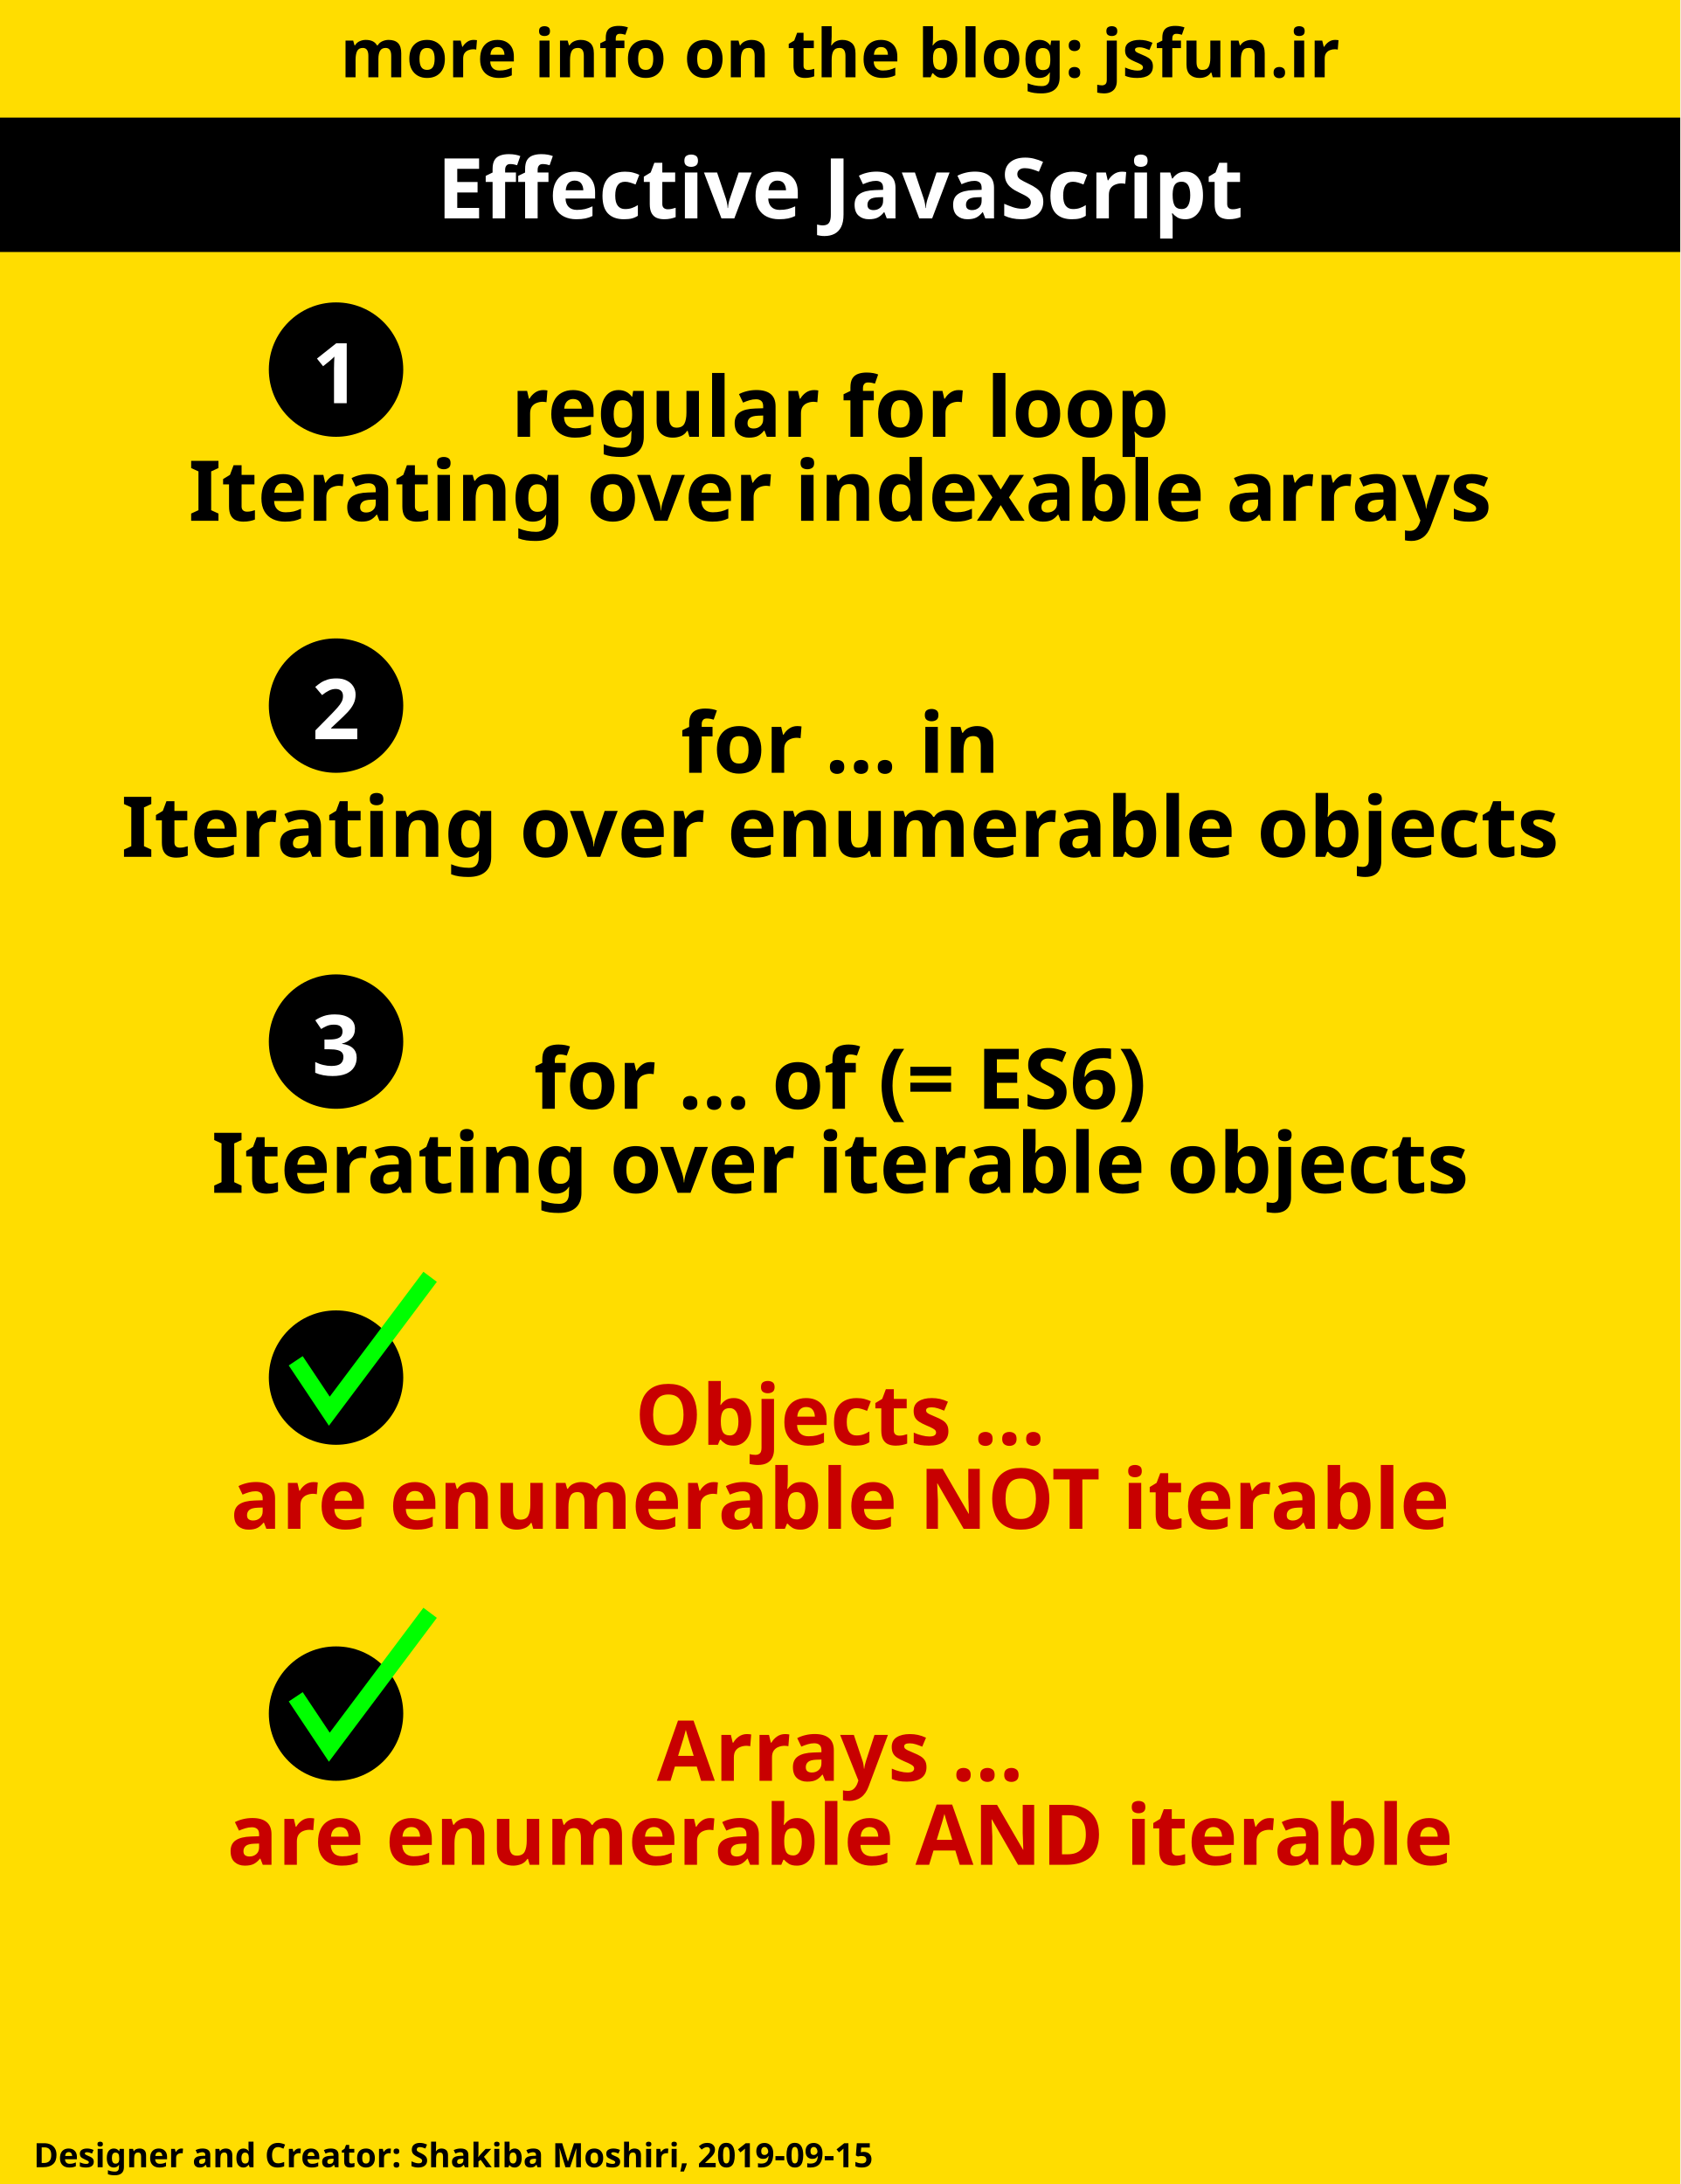
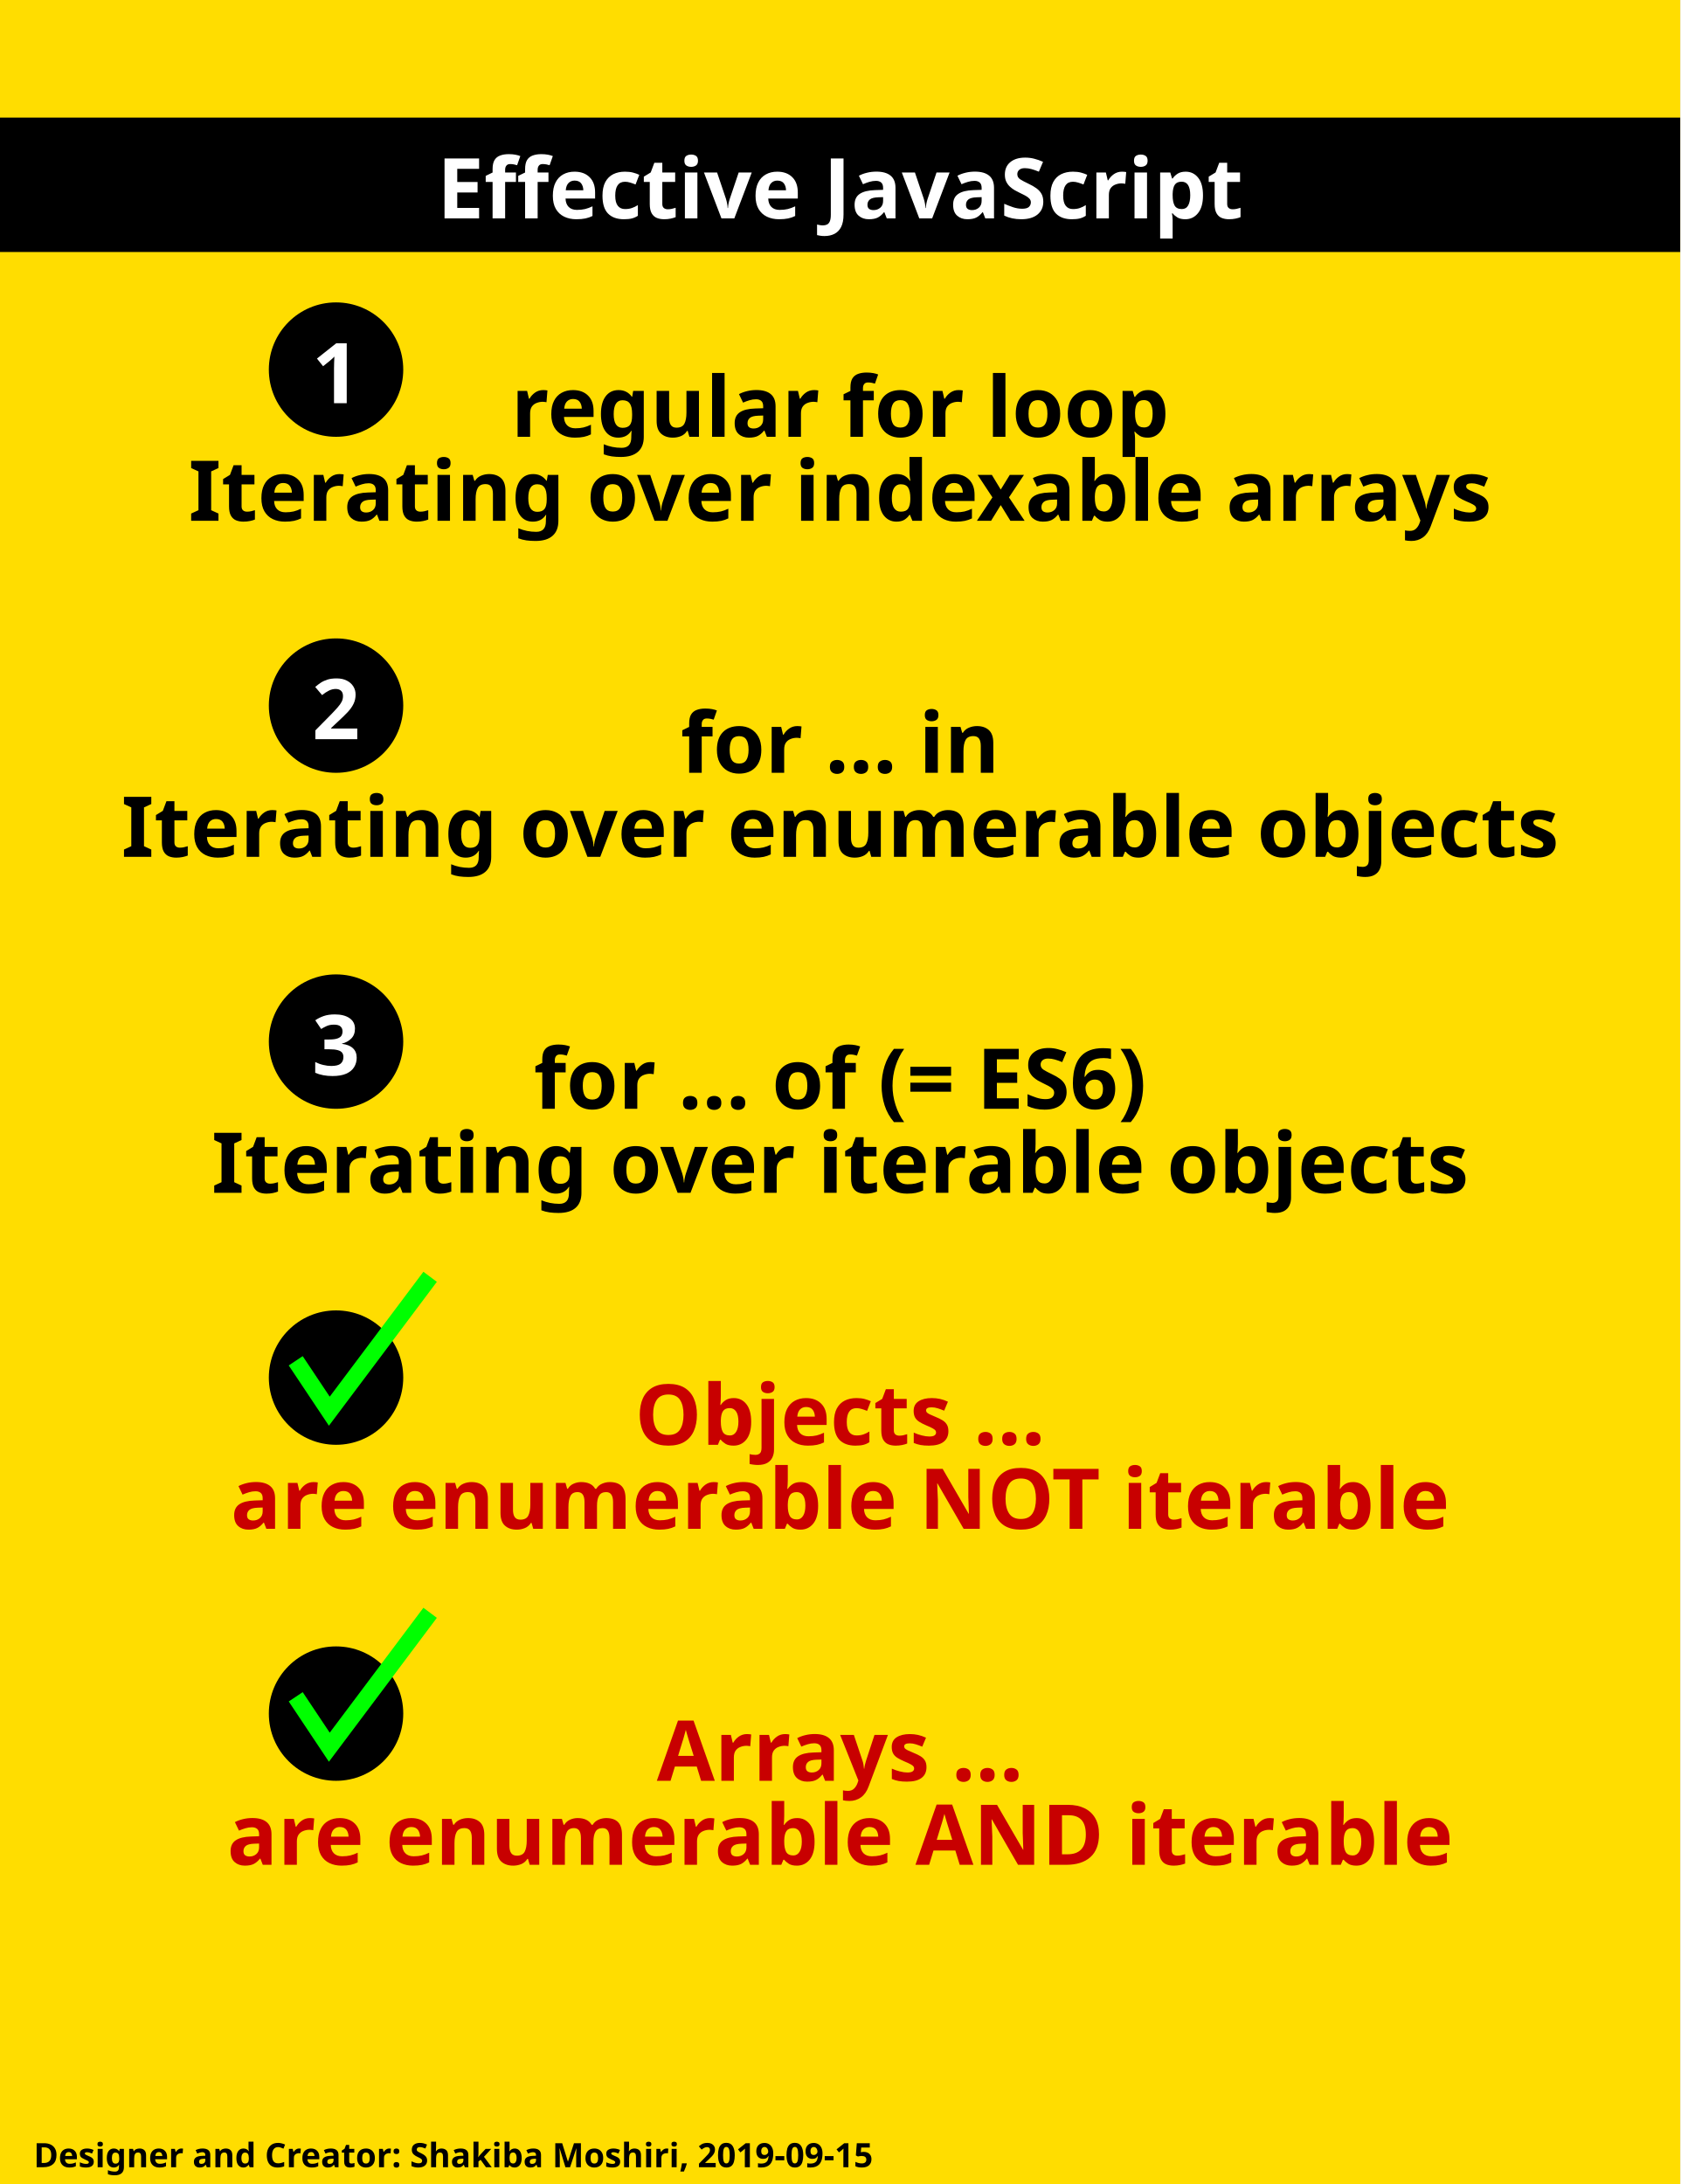
<svg xmlns="http://www.w3.org/2000/svg" viewBox="0 0 500 650" width="500" height="650" font-family="Montserrat">
  <rect x="0" y="0" width="500" height="650" fill="#fd0" />
  <g class="title">
    <rect x="0" y="35" width="500" height="40" fill="#000" />
    <text x="250" y="65" font-size="25" text-anchor="middle" fill="#fff" font-weight="bold">Effective JavaScript</text>
  </g>
  <g transform="translate(250,130)" font-weight="bold" font-size="25" fill="#00c800" text-anchor="middle">
    <circle cx="-150" cy="-20" r="20" fill="#000" />
    <text x="-150" y="-10" fill="#fff">1</text>
    <text x="0" y="0" fill="#000">regular for loop</text>
    <text x="0" y="25" fill="#000">Iterating over indexable arrays</text>
  </g>
  <g transform="translate(250,230)" font-weight="bold" font-size="25" fill="#00c800" text-anchor="middle">
    <circle cx="-150" cy="-20" r="20" fill="#000" />
    <text x="-150" y="-10" fill="#fff">2</text>
    <text x="0" y="0" fill="#000">for ... in</text>
    <text x="0" y="25" fill="#000">Iterating over enumerable objects</text>
  </g>
  <g transform="translate(250,330)" font-weight="bold" font-size="25" fill="#00c800" text-anchor="middle">
    <circle cx="-150" cy="-20" r="20" fill="#000" />
    <text x="-150" y="-10" fill="#fff">3</text>
    <text x="0" y="0" fill="#000">for ... of (= ES6)</text>
    <text x="0" y="25" fill="#000">Iterating over iterable objects</text>
  </g>
  <g transform="translate(250,430)" font-weight="bold" font-size="25" fill="#c80000" text-anchor="middle">
    <circle cx="-150" cy="-20" r="20" fill="#000" />
    <path fill="none" stroke="#0f0" stroke-width="5" d="M-162,-25 l10,15 l30,-40" />
    <text x="0" y="0">Objects ...</text>
    <text x="0" y="25">are enumerable NOT iterable</text>
  </g>
  <g transform="translate(250,530)" font-weight="bold" font-size="25" fill="#c80000" text-anchor="middle">
    <circle cx="-150" cy="-20" r="20" fill="#000" />
    <path fill="none" stroke="#0f0" stroke-width="5" d="M-162,-25 l10,15 l30,-40" />
    <text x="0" y="0">Arrays ...</text>
    <text x="0" y="25">are enumerable AND iterable</text>
  </g>
  <defs>
    <marker id="arrowhead" markerWidth="10" markerHeight="7" refX="0" refY="3.5" orient="auto">
      <polygon fill="#000" points="0 0, 5 3.5, 0 7" />
    </marker>
    <marker id="diamond" markerWidth="12" markerHeight="12" refX="6" refY="6">
      <circle fill="#000" cx="6" cy="6" r="2" stroke="context-stroke" stroke-width="2" />
    </marker>
  </defs>
  <text x="10" y="645" font-size="10" fill="#000" font-weight="bold">Designer and Creator: Shakiba Moshiri, 2019-09-15</text>
-   <text x="250" y="23" font-size="20" fill="#000" font-weight="bold" text-anchor="middle">more info on the blog: jsfun.ir</text>
</svg>
